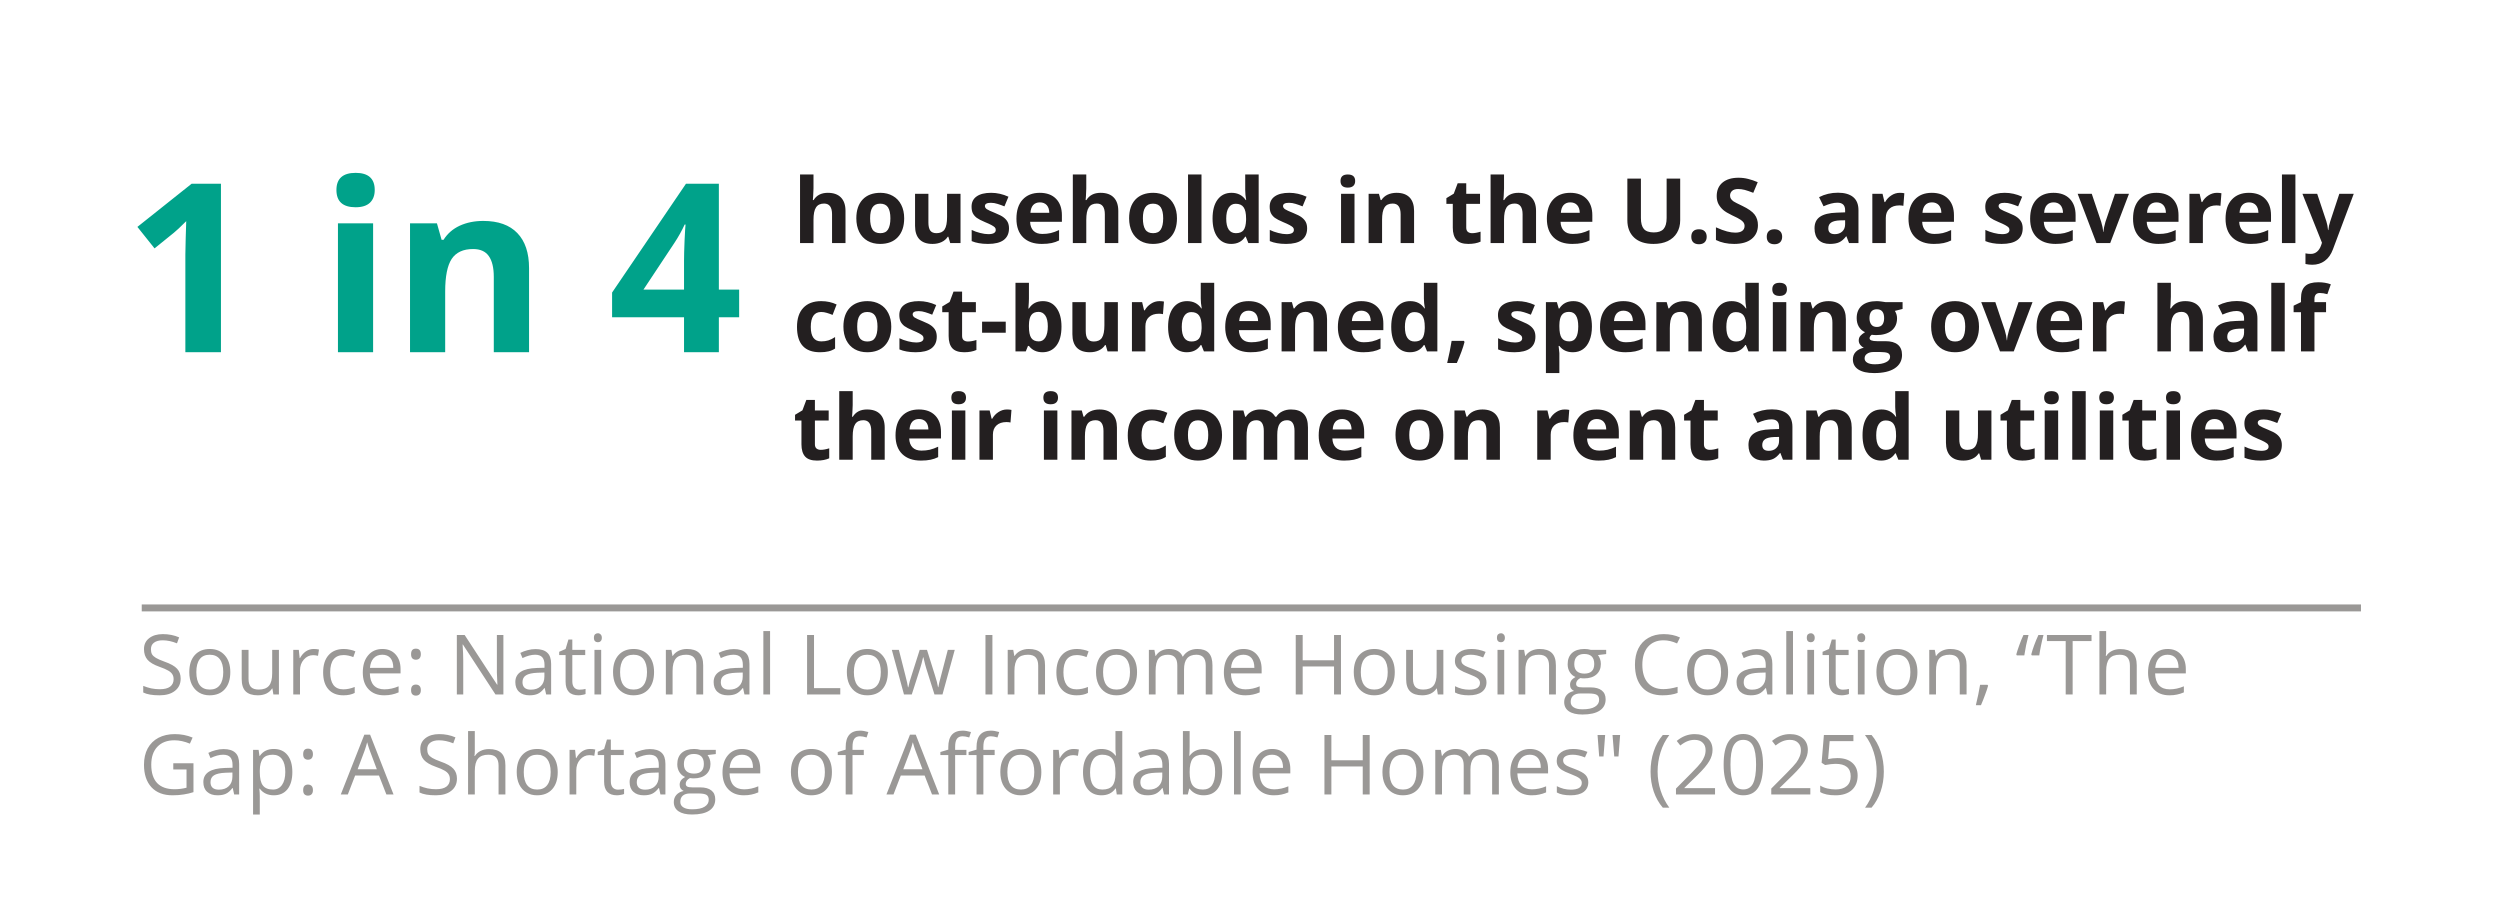
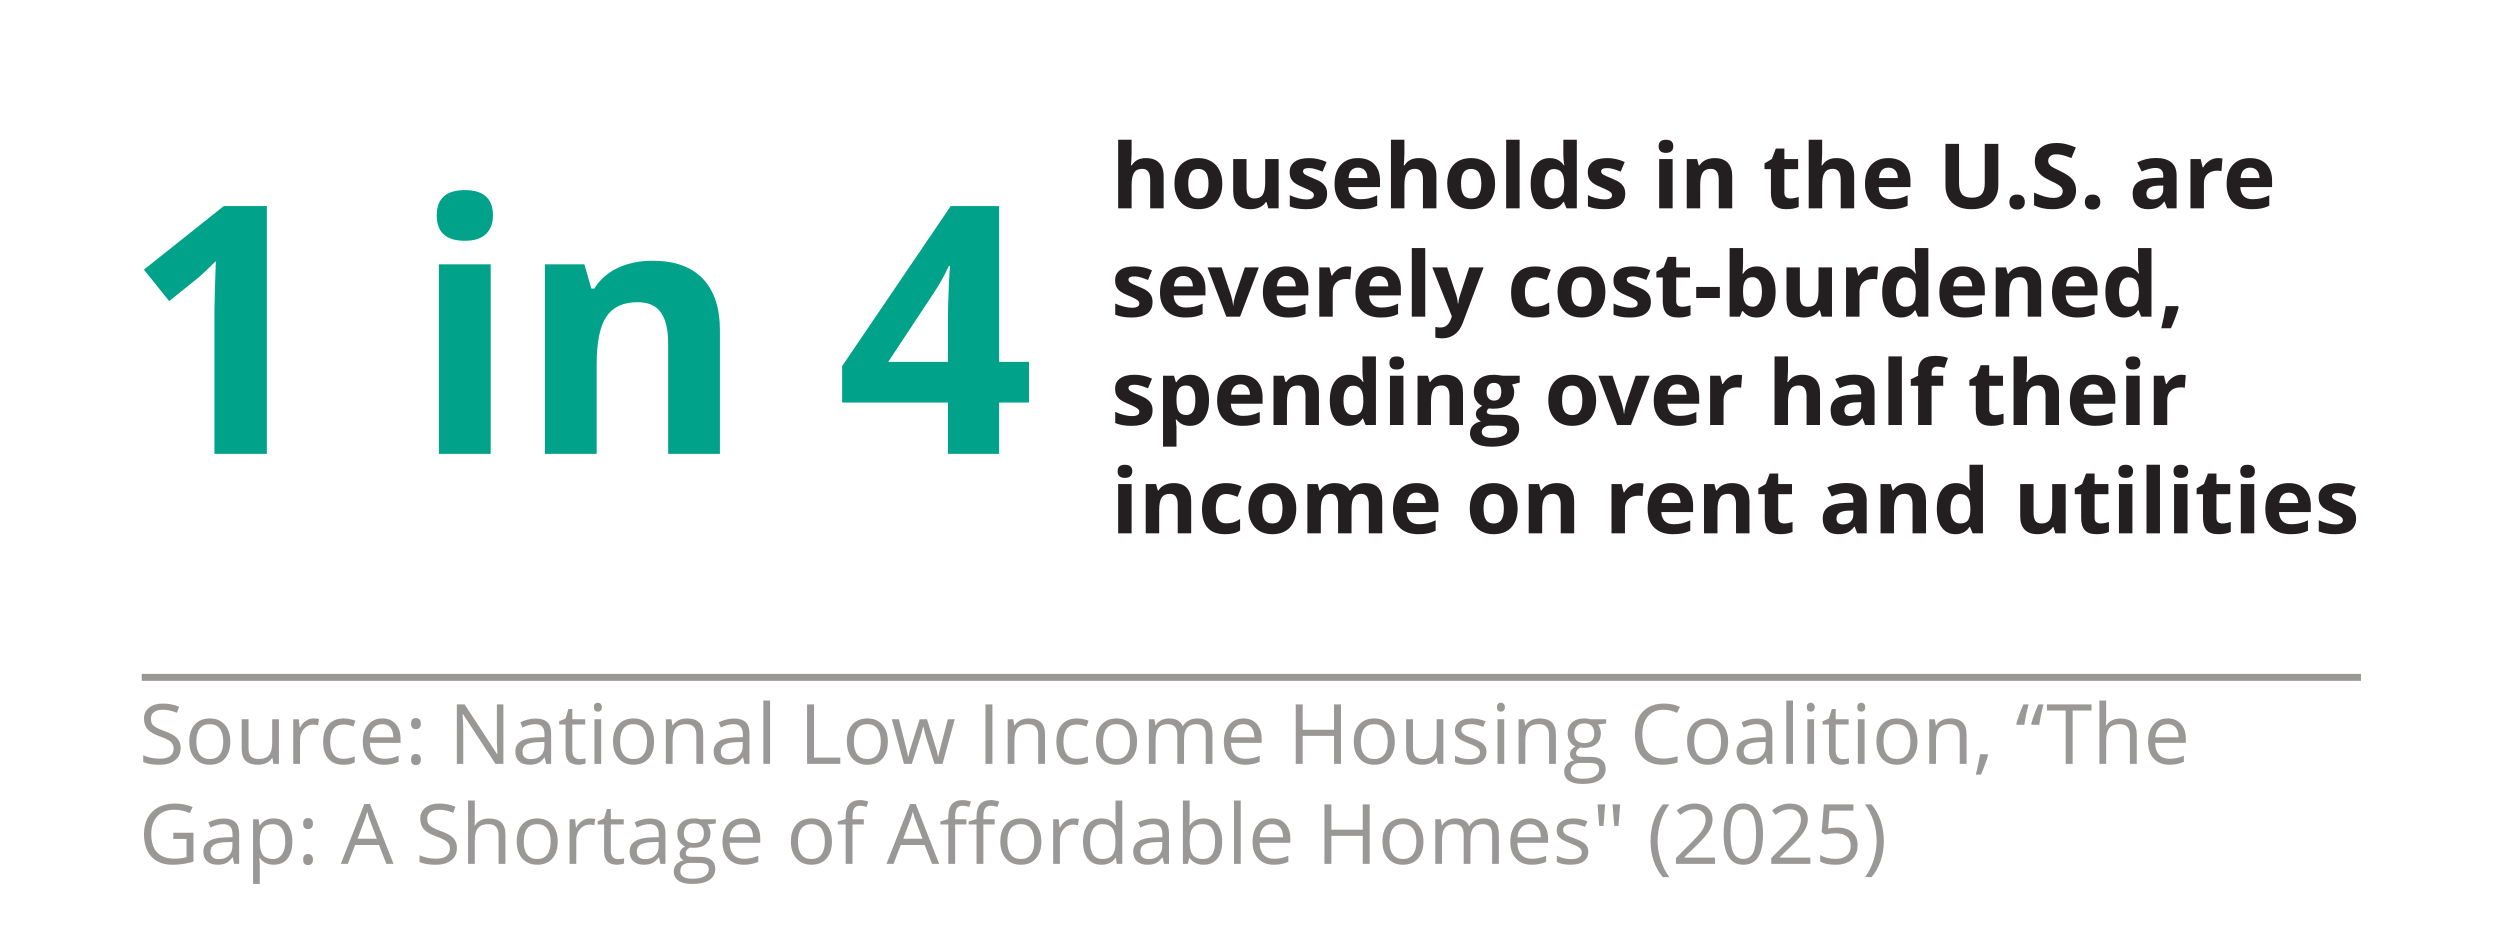
- <svg xmlns="http://www.w3.org/2000/svg" viewBox="0 0 360 130">
+ <svg xmlns="http://www.w3.org/2000/svg" viewBox="0 0 360 135">
  <defs>
    <style>
      .cls-1 {
        fill: #231f20;
        font-size: 13px;
      }

      .cls-1, .cls-2 {
        font-family: OpenSans-Bold, 'Open Sans';
        font-weight: 700;
-       }
- 
-       .cls-2 {
-         fill: #00a28a;
-         font-size: 34px;
      }

      .cls-3 {
        letter-spacing: 2.74em;
      }

      .cls-4 {
        fill: #9a9896;
        font-family: OpenSans, 'Open Sans';
        font-size: 12px;
      }

      .cls-5 {
        fill: none;
        stroke: #9a9896;
        stroke-miterlimit: 10;
      }

      .cls-6 {
        letter-spacing: -.26em;
      }
+ 
+       .cls-2 {
+         fill: #00a28a;
+         font-size: 50px;
+       }
    </style>
  </defs>
  <g id="Layer_1" data-name="Layer 1">
    <g>
-       <text class="cls-4" transform="translate(20 100)">
+       <text class="cls-4" transform="translate(20 110)">
        <tspan x="0" y="0">Source: National Low Income Housing Coalition, “The </tspan>
        <tspan x="0" y="14.4">Gap: A Shortage of Affordable Homes" (2025)</tspan>
        <tspan class="cls-6" x="251.99" y="14.4">	</tspan>
        <tspan class="cls-3" x="252" y="14.4">	</tspan>
      </text>
-       <line class="cls-5" x1="20.41" y1="87.54" x2="339.98" y2="87.54" />
+       <line class="cls-5" x1="20.41" y1="97.54" x2="339.98" y2="97.54" />
    </g>
  </g>
  <g id="Layer_5" data-name="Layer 5">
-     <text class="cls-1" transform="translate(114.19 35)">
-       <tspan x="0" y="0">households in the U.S. are severely </tspan>
-       <tspan x="0" y="15.6">cost-burdened, spending over half</tspan>
-       <tspan x="0" y="31.2">their income on rent and utilities </tspan>
+     <text class="cls-1" transform="translate(160 30)">
+       <tspan x="0" y="0">households in the U.S. are </tspan>
+       <tspan x="0" y="15.6">severely cost-burdened, </tspan>
+       <tspan x="0" y="31.2">spending over half their </tspan>
+       <tspan x="0" y="46.8">income on rent and utilities </tspan>
    </text>
-     <text class="cls-2" transform="translate(17.77 50.72)">
+     <text class="cls-2" transform="translate(17.77 65.36)">
      <tspan x="0" y="0">1 in 4</tspan>
    </text>
  </g>
</svg>
